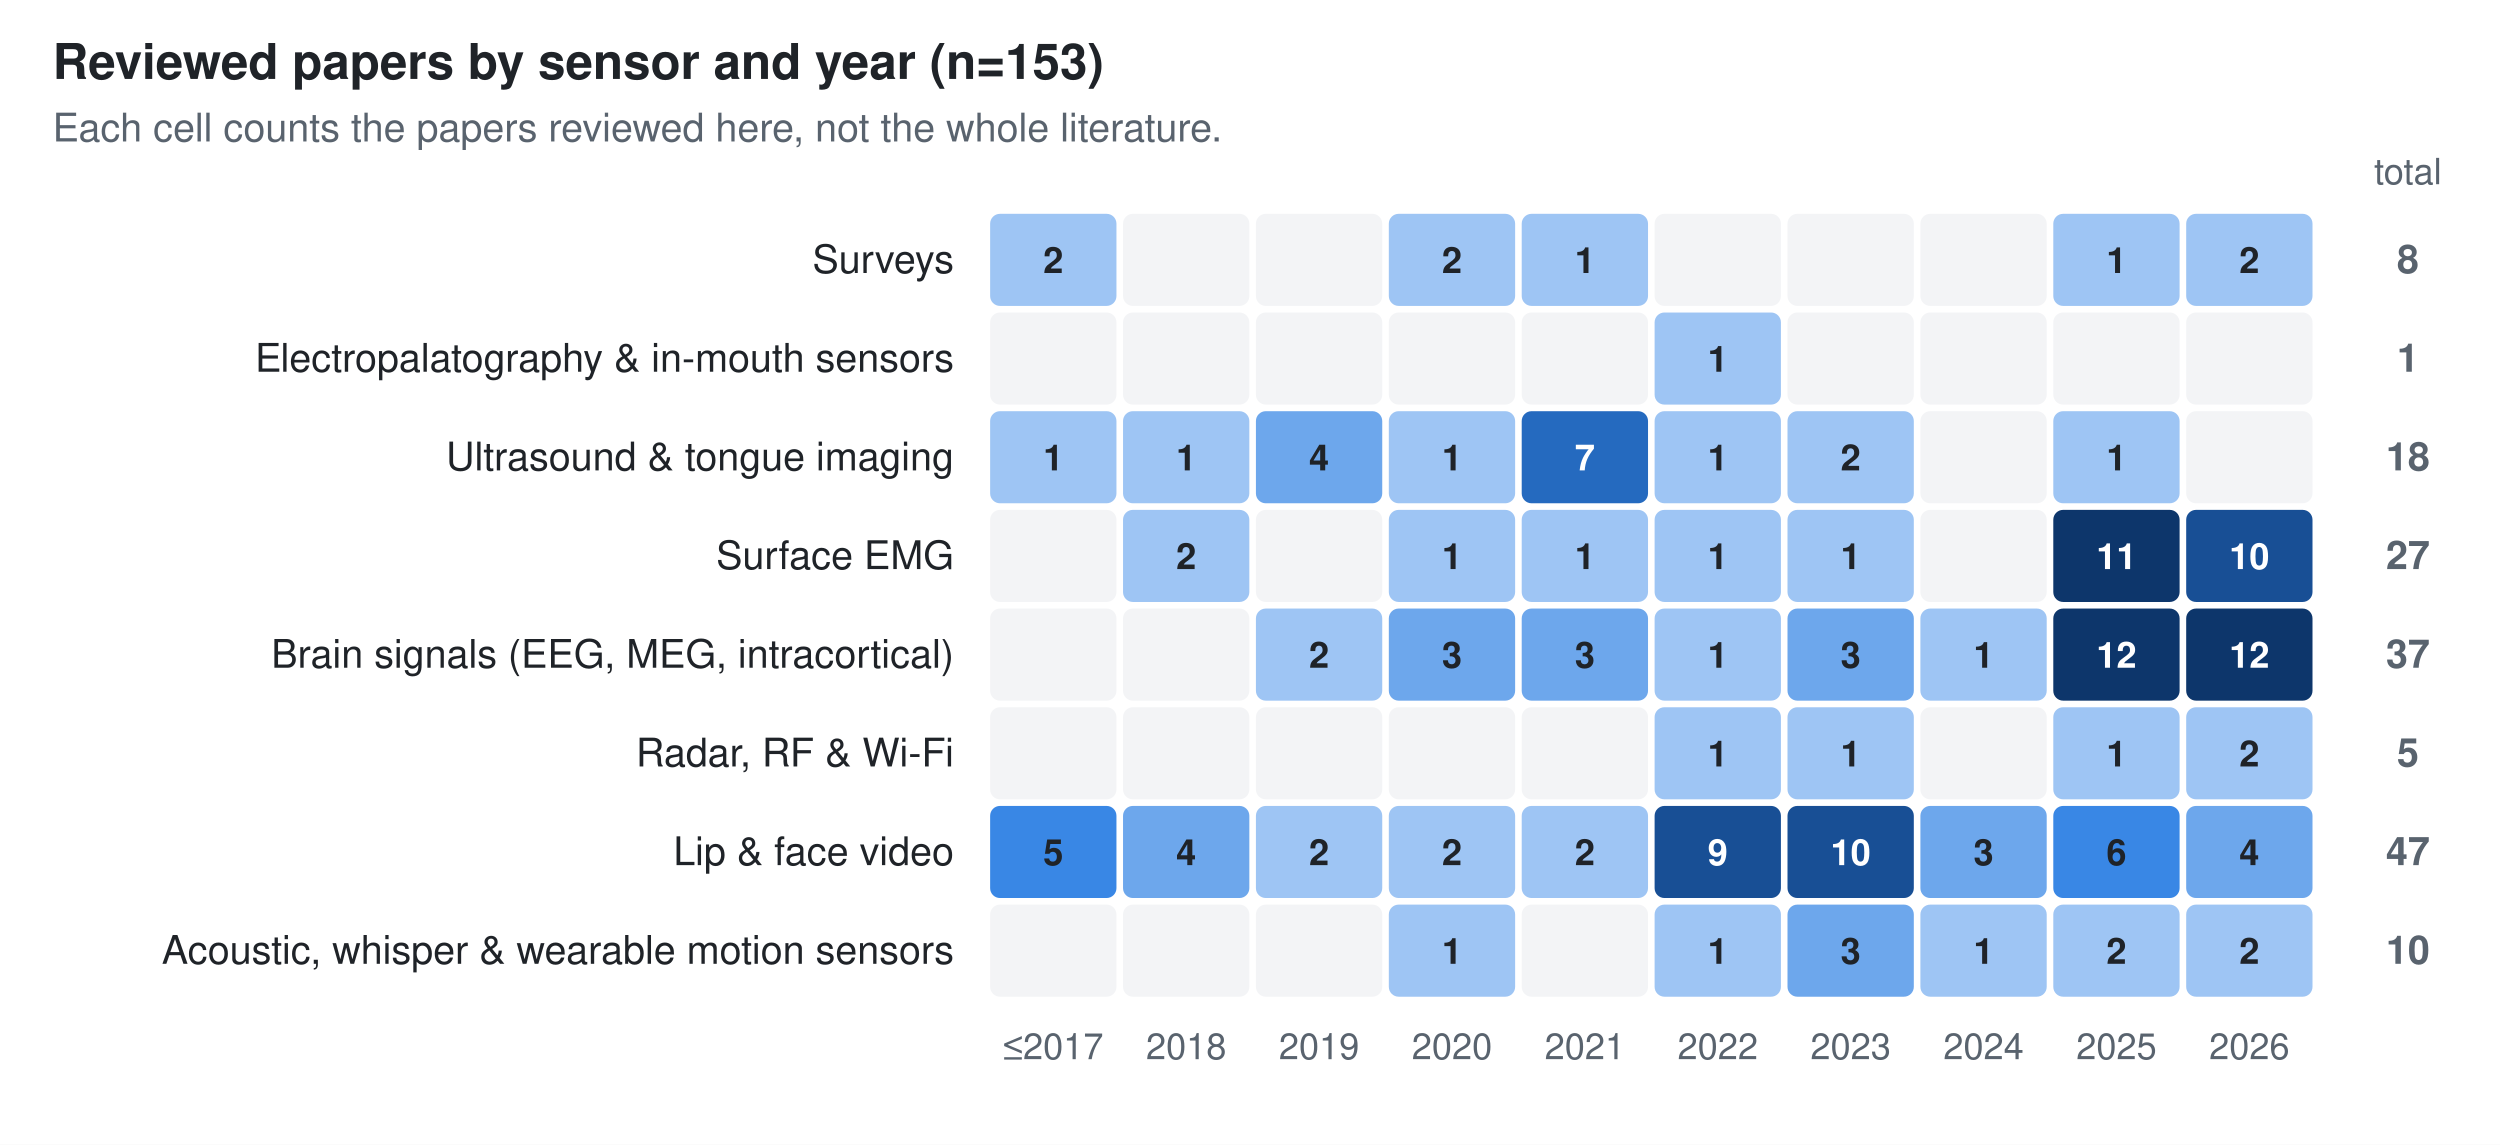
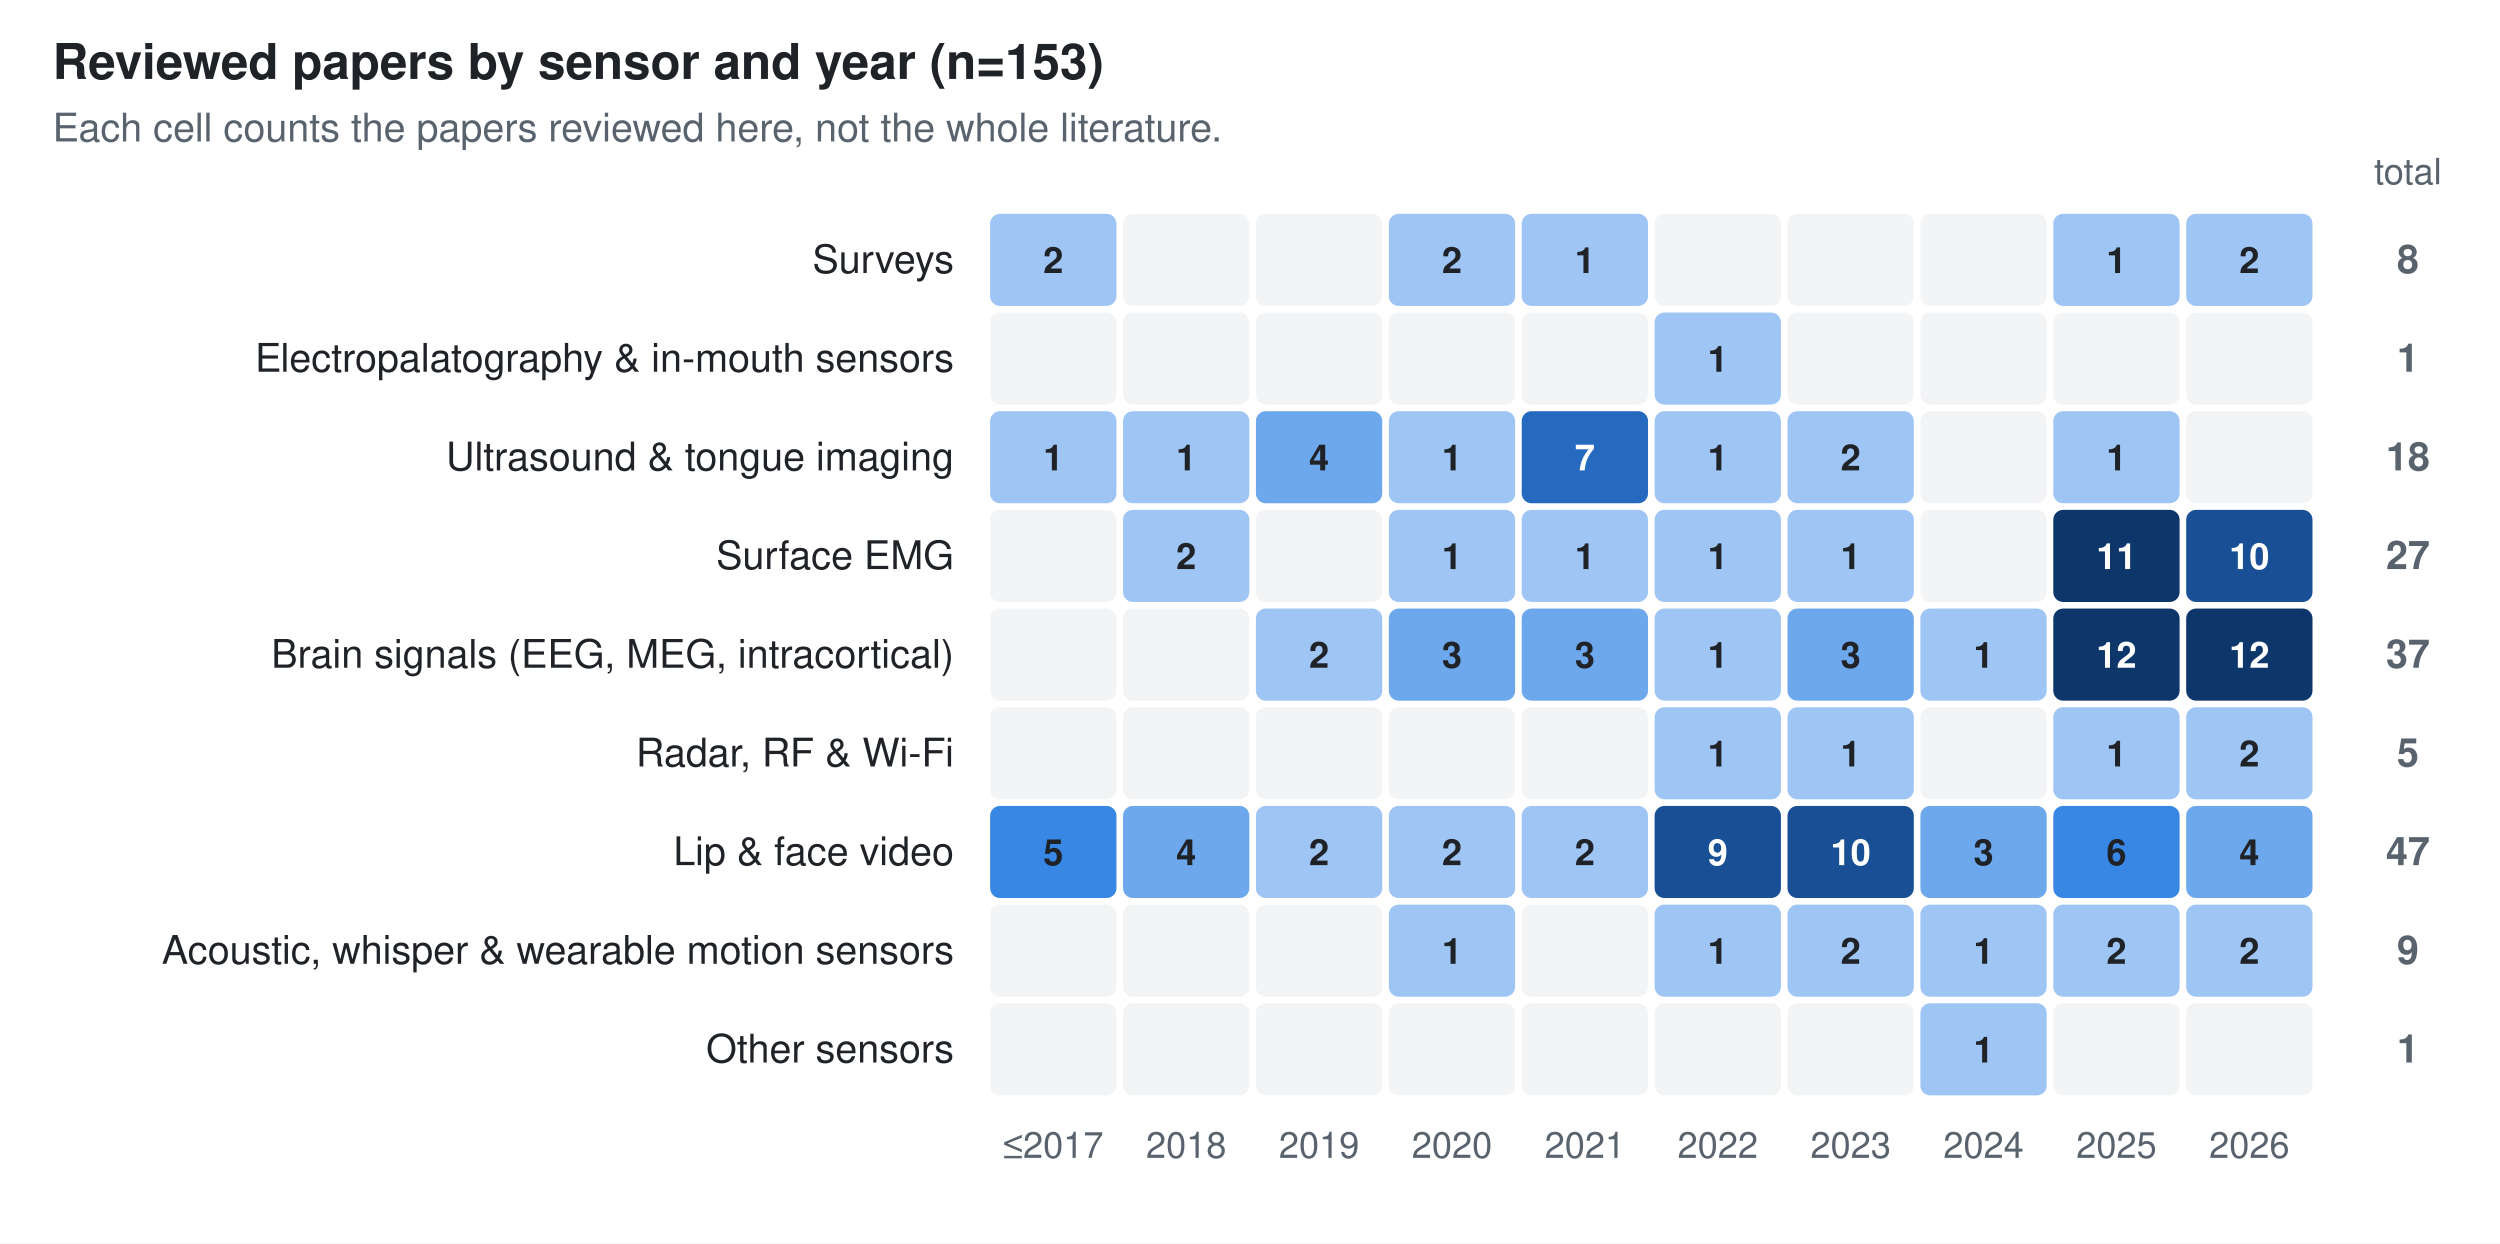
- <svg xmlns="http://www.w3.org/2000/svg" width="760" height="348" viewBox="0 0 760 348" font-family="-apple-system, BlinkMacSystemFont, 'Segoe UI', Helvetica, Arial, sans-serif" role="img" aria-label="Reviewed papers by sensor and year (n=153)">
-   <rect width="760" height="348" fill="#ffffff" />
+ <svg xmlns="http://www.w3.org/2000/svg" width="760" height="378" viewBox="0 0 760 378" font-family="-apple-system, BlinkMacSystemFont, 'Segoe UI', Helvetica, Arial, sans-serif" role="img" aria-label="Reviewed papers by sensor and year (n=153)">
+   <rect width="760" height="378" fill="#ffffff" />
  <text x="16.0" y="24.0" font-size="15" fill="#1f2328" text-anchor="start" font-weight="600">Reviewed papers by sensor and year (n=153)</text>
  <text x="16.0" y="43.0" font-size="12" fill="#59636e" text-anchor="start">Each cell counts the papers reviewed here, not the whole literature.</text>
-   <text x="320.2" y="322.0" font-size="11" fill="#59636e" text-anchor="middle">≤2017</text>
-   <text x="360.6" y="322.0" font-size="11" fill="#59636e" text-anchor="middle">2018</text>
-   <text x="401.0" y="322.0" font-size="11" fill="#59636e" text-anchor="middle">2019</text>
-   <text x="441.4" y="322.0" font-size="11" fill="#59636e" text-anchor="middle">2020</text>
-   <text x="481.8" y="322.0" font-size="11" fill="#59636e" text-anchor="middle">2021</text>
-   <text x="522.2" y="322.0" font-size="11" fill="#59636e" text-anchor="middle">2022</text>
-   <text x="562.6" y="322.0" font-size="11" fill="#59636e" text-anchor="middle">2023</text>
-   <text x="603.0" y="322.0" font-size="11" fill="#59636e" text-anchor="middle">2024</text>
-   <text x="643.4" y="322.0" font-size="11" fill="#59636e" text-anchor="middle">2025</text>
-   <text x="683.8" y="322.0" font-size="11" fill="#59636e" text-anchor="middle">2026</text>
+   <text x="320.2" y="352.0" font-size="11" fill="#59636e" text-anchor="middle">≤2017</text>
+   <text x="360.6" y="352.0" font-size="11" fill="#59636e" text-anchor="middle">2018</text>
+   <text x="401.0" y="352.0" font-size="11" fill="#59636e" text-anchor="middle">2019</text>
+   <text x="441.4" y="352.0" font-size="11" fill="#59636e" text-anchor="middle">2020</text>
+   <text x="481.8" y="352.0" font-size="11" fill="#59636e" text-anchor="middle">2021</text>
+   <text x="522.2" y="352.0" font-size="11" fill="#59636e" text-anchor="middle">2022</text>
+   <text x="562.6" y="352.0" font-size="11" fill="#59636e" text-anchor="middle">2023</text>
+   <text x="603.0" y="352.0" font-size="11" fill="#59636e" text-anchor="middle">2024</text>
+   <text x="643.4" y="352.0" font-size="11" fill="#59636e" text-anchor="middle">2025</text>
+   <text x="683.8" y="352.0" font-size="11" fill="#59636e" text-anchor="middle">2026</text>
  <text x="732.0" y="56.0" font-size="11" fill="#59636e" text-anchor="middle">total</text>
  <text x="290.0" y="83.0" font-size="12" fill="#1f2328" text-anchor="end">Surveys</text>
  <rect x="301.0" y="65.0" width="38.4" height="28.0" rx="3" fill="#9ec5f4" />
  <text x="320.2" y="83.0" font-size="11" fill="#1f2328" text-anchor="middle" font-weight="600">2</text>
  <rect x="341.4" y="65.0" width="38.4" height="28.0" rx="3" fill="#f3f4f6" />
  <rect x="381.8" y="65.0" width="38.4" height="28.0" rx="3" fill="#f3f4f6" />
  <rect x="422.2" y="65.0" width="38.4" height="28.0" rx="3" fill="#9ec5f4" />
  <text x="441.4" y="83.0" font-size="11" fill="#1f2328" text-anchor="middle" font-weight="600">2</text>
  <rect x="462.6" y="65.0" width="38.4" height="28.0" rx="3" fill="#9ec5f4" />
  <text x="481.8" y="83.0" font-size="11" fill="#1f2328" text-anchor="middle" font-weight="600">1</text>
  <rect x="503.0" y="65.0" width="38.4" height="28.0" rx="3" fill="#f3f4f6" />
  <rect x="543.4" y="65.0" width="38.4" height="28.0" rx="3" fill="#f3f4f6" />
  <rect x="583.8" y="65.0" width="38.4" height="28.0" rx="3" fill="#f3f4f6" />
  <rect x="624.2" y="65.0" width="38.4" height="28.0" rx="3" fill="#9ec5f4" />
  <text x="643.4" y="83.0" font-size="11" fill="#1f2328" text-anchor="middle" font-weight="600">1</text>
  <rect x="664.6" y="65.0" width="38.4" height="28.0" rx="3" fill="#9ec5f4" />
  <text x="683.8" y="83.0" font-size="11" fill="#1f2328" text-anchor="middle" font-weight="600">2</text>
  <text x="732.0" y="83.0" font-size="12" fill="#59636e" text-anchor="middle" font-weight="600">8</text>
  <text x="290.0" y="113.0" font-size="12" fill="#1f2328" text-anchor="end">Electropalatography &amp; in-mouth sensors</text>
  <rect x="301.0" y="95.0" width="38.4" height="28.0" rx="3" fill="#f3f4f6" />
  <rect x="341.4" y="95.0" width="38.4" height="28.0" rx="3" fill="#f3f4f6" />
  <rect x="381.8" y="95.0" width="38.4" height="28.0" rx="3" fill="#f3f4f6" />
  <rect x="422.2" y="95.0" width="38.4" height="28.0" rx="3" fill="#f3f4f6" />
  <rect x="462.6" y="95.0" width="38.4" height="28.0" rx="3" fill="#f3f4f6" />
  <rect x="503.0" y="95.0" width="38.4" height="28.0" rx="3" fill="#9ec5f4" />
  <text x="522.2" y="113.0" font-size="11" fill="#1f2328" text-anchor="middle" font-weight="600">1</text>
  <rect x="543.4" y="95.0" width="38.4" height="28.0" rx="3" fill="#f3f4f6" />
  <rect x="583.8" y="95.0" width="38.4" height="28.0" rx="3" fill="#f3f4f6" />
  <rect x="624.2" y="95.0" width="38.4" height="28.0" rx="3" fill="#f3f4f6" />
  <rect x="664.6" y="95.0" width="38.4" height="28.0" rx="3" fill="#f3f4f6" />
  <text x="732.0" y="113.0" font-size="12" fill="#59636e" text-anchor="middle" font-weight="600">1</text>
  <text x="290.0" y="143.0" font-size="12" fill="#1f2328" text-anchor="end">Ultrasound &amp; tongue imaging</text>
  <rect x="301.0" y="125.0" width="38.4" height="28.0" rx="3" fill="#9ec5f4" />
  <text x="320.2" y="143.0" font-size="11" fill="#1f2328" text-anchor="middle" font-weight="600">1</text>
  <rect x="341.4" y="125.0" width="38.4" height="28.0" rx="3" fill="#9ec5f4" />
  <text x="360.6" y="143.0" font-size="11" fill="#1f2328" text-anchor="middle" font-weight="600">1</text>
  <rect x="381.8" y="125.0" width="38.4" height="28.0" rx="3" fill="#6da7ec" />
  <text x="401.0" y="143.0" font-size="11" fill="#1f2328" text-anchor="middle" font-weight="600">4</text>
  <rect x="422.2" y="125.0" width="38.4" height="28.0" rx="3" fill="#9ec5f4" />
  <text x="441.4" y="143.0" font-size="11" fill="#1f2328" text-anchor="middle" font-weight="600">1</text>
  <rect x="462.6" y="125.0" width="38.4" height="28.0" rx="3" fill="#256abf" />
  <text x="481.8" y="143.0" font-size="11" fill="#ffffff" text-anchor="middle" font-weight="600">7</text>
  <rect x="503.0" y="125.0" width="38.4" height="28.0" rx="3" fill="#9ec5f4" />
  <text x="522.2" y="143.0" font-size="11" fill="#1f2328" text-anchor="middle" font-weight="600">1</text>
  <rect x="543.4" y="125.0" width="38.4" height="28.0" rx="3" fill="#9ec5f4" />
  <text x="562.6" y="143.0" font-size="11" fill="#1f2328" text-anchor="middle" font-weight="600">2</text>
  <rect x="583.8" y="125.0" width="38.4" height="28.0" rx="3" fill="#f3f4f6" />
  <rect x="624.2" y="125.0" width="38.4" height="28.0" rx="3" fill="#9ec5f4" />
  <text x="643.4" y="143.0" font-size="11" fill="#1f2328" text-anchor="middle" font-weight="600">1</text>
  <rect x="664.6" y="125.0" width="38.4" height="28.0" rx="3" fill="#f3f4f6" />
  <text x="732.0" y="143.0" font-size="12" fill="#59636e" text-anchor="middle" font-weight="600">18</text>
  <text x="290.0" y="173.0" font-size="12" fill="#1f2328" text-anchor="end">Surface EMG</text>
  <rect x="301.0" y="155.0" width="38.4" height="28.0" rx="3" fill="#f3f4f6" />
  <rect x="341.4" y="155.0" width="38.4" height="28.0" rx="3" fill="#9ec5f4" />
  <text x="360.6" y="173.0" font-size="11" fill="#1f2328" text-anchor="middle" font-weight="600">2</text>
  <rect x="381.8" y="155.0" width="38.4" height="28.0" rx="3" fill="#f3f4f6" />
  <rect x="422.2" y="155.0" width="38.4" height="28.0" rx="3" fill="#9ec5f4" />
  <text x="441.4" y="173.0" font-size="11" fill="#1f2328" text-anchor="middle" font-weight="600">1</text>
  <rect x="462.6" y="155.0" width="38.4" height="28.0" rx="3" fill="#9ec5f4" />
  <text x="481.8" y="173.0" font-size="11" fill="#1f2328" text-anchor="middle" font-weight="600">1</text>
  <rect x="503.0" y="155.0" width="38.4" height="28.0" rx="3" fill="#9ec5f4" />
  <text x="522.2" y="173.0" font-size="11" fill="#1f2328" text-anchor="middle" font-weight="600">1</text>
  <rect x="543.4" y="155.0" width="38.4" height="28.0" rx="3" fill="#9ec5f4" />
  <text x="562.6" y="173.0" font-size="11" fill="#1f2328" text-anchor="middle" font-weight="600">1</text>
  <rect x="583.8" y="155.0" width="38.4" height="28.0" rx="3" fill="#f3f4f6" />
  <rect x="624.2" y="155.0" width="38.4" height="28.0" rx="3" fill="#0d366b" />
  <text x="643.4" y="173.0" font-size="11" fill="#ffffff" text-anchor="middle" font-weight="600">11</text>
  <rect x="664.6" y="155.0" width="38.4" height="28.0" rx="3" fill="#184f95" />
  <text x="683.8" y="173.0" font-size="11" fill="#ffffff" text-anchor="middle" font-weight="600">10</text>
  <text x="732.0" y="173.0" font-size="12" fill="#59636e" text-anchor="middle" font-weight="600">27</text>
  <text x="290.0" y="203.0" font-size="12" fill="#1f2328" text-anchor="end">Brain signals (EEG, MEG, intracortical)</text>
  <rect x="301.0" y="185.0" width="38.4" height="28.0" rx="3" fill="#f3f4f6" />
  <rect x="341.4" y="185.0" width="38.4" height="28.0" rx="3" fill="#f3f4f6" />
  <rect x="381.8" y="185.0" width="38.4" height="28.0" rx="3" fill="#9ec5f4" />
  <text x="401.0" y="203.0" font-size="11" fill="#1f2328" text-anchor="middle" font-weight="600">2</text>
  <rect x="422.2" y="185.0" width="38.4" height="28.0" rx="3" fill="#6da7ec" />
  <text x="441.4" y="203.0" font-size="11" fill="#1f2328" text-anchor="middle" font-weight="600">3</text>
  <rect x="462.6" y="185.0" width="38.4" height="28.0" rx="3" fill="#6da7ec" />
  <text x="481.8" y="203.0" font-size="11" fill="#1f2328" text-anchor="middle" font-weight="600">3</text>
  <rect x="503.0" y="185.0" width="38.4" height="28.0" rx="3" fill="#9ec5f4" />
  <text x="522.2" y="203.0" font-size="11" fill="#1f2328" text-anchor="middle" font-weight="600">1</text>
  <rect x="543.4" y="185.0" width="38.4" height="28.0" rx="3" fill="#6da7ec" />
  <text x="562.6" y="203.0" font-size="11" fill="#1f2328" text-anchor="middle" font-weight="600">3</text>
  <rect x="583.8" y="185.0" width="38.4" height="28.0" rx="3" fill="#9ec5f4" />
  <text x="603.0" y="203.0" font-size="11" fill="#1f2328" text-anchor="middle" font-weight="600">1</text>
  <rect x="624.2" y="185.0" width="38.4" height="28.0" rx="3" fill="#0d366b" />
  <text x="643.4" y="203.0" font-size="11" fill="#ffffff" text-anchor="middle" font-weight="600">12</text>
  <rect x="664.6" y="185.0" width="38.4" height="28.0" rx="3" fill="#0d366b" />
  <text x="683.8" y="203.0" font-size="11" fill="#ffffff" text-anchor="middle" font-weight="600">12</text>
  <text x="732.0" y="203.0" font-size="12" fill="#59636e" text-anchor="middle" font-weight="600">37</text>
  <text x="290.0" y="233.0" font-size="12" fill="#1f2328" text-anchor="end">Radar, RF &amp; Wi-Fi</text>
  <rect x="301.0" y="215.0" width="38.4" height="28.0" rx="3" fill="#f3f4f6" />
  <rect x="341.4" y="215.0" width="38.4" height="28.0" rx="3" fill="#f3f4f6" />
  <rect x="381.8" y="215.0" width="38.4" height="28.0" rx="3" fill="#f3f4f6" />
  <rect x="422.2" y="215.0" width="38.4" height="28.0" rx="3" fill="#f3f4f6" />
  <rect x="462.6" y="215.0" width="38.4" height="28.0" rx="3" fill="#f3f4f6" />
  <rect x="503.0" y="215.0" width="38.4" height="28.0" rx="3" fill="#9ec5f4" />
  <text x="522.2" y="233.0" font-size="11" fill="#1f2328" text-anchor="middle" font-weight="600">1</text>
  <rect x="543.4" y="215.0" width="38.4" height="28.0" rx="3" fill="#9ec5f4" />
  <text x="562.6" y="233.0" font-size="11" fill="#1f2328" text-anchor="middle" font-weight="600">1</text>
  <rect x="583.8" y="215.0" width="38.4" height="28.0" rx="3" fill="#f3f4f6" />
  <rect x="624.2" y="215.0" width="38.4" height="28.0" rx="3" fill="#9ec5f4" />
  <text x="643.4" y="233.0" font-size="11" fill="#1f2328" text-anchor="middle" font-weight="600">1</text>
  <rect x="664.6" y="215.0" width="38.4" height="28.0" rx="3" fill="#9ec5f4" />
  <text x="683.8" y="233.0" font-size="11" fill="#1f2328" text-anchor="middle" font-weight="600">2</text>
  <text x="732.0" y="233.0" font-size="12" fill="#59636e" text-anchor="middle" font-weight="600">5</text>
  <text x="290.0" y="263.0" font-size="12" fill="#1f2328" text-anchor="end">Lip &amp; face video</text>
  <rect x="301.0" y="245.0" width="38.4" height="28.0" rx="3" fill="#3987e5" />
  <text x="320.2" y="263.0" font-size="11" fill="#1f2328" text-anchor="middle" font-weight="600">5</text>
  <rect x="341.4" y="245.0" width="38.4" height="28.0" rx="3" fill="#6da7ec" />
  <text x="360.6" y="263.0" font-size="11" fill="#1f2328" text-anchor="middle" font-weight="600">4</text>
  <rect x="381.8" y="245.0" width="38.4" height="28.0" rx="3" fill="#9ec5f4" />
  <text x="401.0" y="263.0" font-size="11" fill="#1f2328" text-anchor="middle" font-weight="600">2</text>
  <rect x="422.2" y="245.0" width="38.4" height="28.0" rx="3" fill="#9ec5f4" />
  <text x="441.4" y="263.0" font-size="11" fill="#1f2328" text-anchor="middle" font-weight="600">2</text>
  <rect x="462.6" y="245.0" width="38.4" height="28.0" rx="3" fill="#9ec5f4" />
  <text x="481.8" y="263.0" font-size="11" fill="#1f2328" text-anchor="middle" font-weight="600">2</text>
  <rect x="503.0" y="245.0" width="38.4" height="28.0" rx="3" fill="#184f95" />
  <text x="522.2" y="263.0" font-size="11" fill="#ffffff" text-anchor="middle" font-weight="600">9</text>
  <rect x="543.4" y="245.0" width="38.4" height="28.0" rx="3" fill="#184f95" />
  <text x="562.6" y="263.0" font-size="11" fill="#ffffff" text-anchor="middle" font-weight="600">10</text>
  <rect x="583.8" y="245.0" width="38.4" height="28.0" rx="3" fill="#6da7ec" />
  <text x="603.0" y="263.0" font-size="11" fill="#1f2328" text-anchor="middle" font-weight="600">3</text>
  <rect x="624.2" y="245.0" width="38.4" height="28.0" rx="3" fill="#3987e5" />
  <text x="643.4" y="263.0" font-size="11" fill="#1f2328" text-anchor="middle" font-weight="600">6</text>
  <rect x="664.6" y="245.0" width="38.4" height="28.0" rx="3" fill="#6da7ec" />
  <text x="683.8" y="263.0" font-size="11" fill="#1f2328" text-anchor="middle" font-weight="600">4</text>
  <text x="732.0" y="263.0" font-size="12" fill="#59636e" text-anchor="middle" font-weight="600">47</text>
  <text x="290.0" y="293.0" font-size="12" fill="#1f2328" text-anchor="end">Acoustic, whisper &amp; wearable motion sensors</text>
  <rect x="301.0" y="275.0" width="38.4" height="28.0" rx="3" fill="#f3f4f6" />
  <rect x="341.4" y="275.0" width="38.4" height="28.0" rx="3" fill="#f3f4f6" />
  <rect x="381.8" y="275.0" width="38.4" height="28.0" rx="3" fill="#f3f4f6" />
  <rect x="422.2" y="275.0" width="38.4" height="28.0" rx="3" fill="#9ec5f4" />
  <text x="441.4" y="293.0" font-size="11" fill="#1f2328" text-anchor="middle" font-weight="600">1</text>
  <rect x="462.6" y="275.0" width="38.4" height="28.0" rx="3" fill="#f3f4f6" />
  <rect x="503.0" y="275.0" width="38.4" height="28.0" rx="3" fill="#9ec5f4" />
  <text x="522.2" y="293.0" font-size="11" fill="#1f2328" text-anchor="middle" font-weight="600">1</text>
-   <rect x="543.4" y="275.0" width="38.4" height="28.0" rx="3" fill="#6da7ec" />
-   <text x="562.6" y="293.0" font-size="11" fill="#1f2328" text-anchor="middle" font-weight="600">3</text>
+   <rect x="543.4" y="275.0" width="38.4" height="28.0" rx="3" fill="#9ec5f4" />
+   <text x="562.6" y="293.0" font-size="11" fill="#1f2328" text-anchor="middle" font-weight="600">2</text>
  <rect x="583.8" y="275.0" width="38.4" height="28.0" rx="3" fill="#9ec5f4" />
  <text x="603.0" y="293.0" font-size="11" fill="#1f2328" text-anchor="middle" font-weight="600">1</text>
  <rect x="624.2" y="275.0" width="38.4" height="28.0" rx="3" fill="#9ec5f4" />
  <text x="643.4" y="293.0" font-size="11" fill="#1f2328" text-anchor="middle" font-weight="600">2</text>
  <rect x="664.6" y="275.0" width="38.4" height="28.0" rx="3" fill="#9ec5f4" />
  <text x="683.8" y="293.0" font-size="11" fill="#1f2328" text-anchor="middle" font-weight="600">2</text>
-   <text x="732.0" y="293.0" font-size="12" fill="#59636e" text-anchor="middle" font-weight="600">10</text>
+   <text x="732.0" y="293.0" font-size="12" fill="#59636e" text-anchor="middle" font-weight="600">9</text>
+   <text x="290.0" y="323.0" font-size="12" fill="#1f2328" text-anchor="end">Other sensors</text>
+   <rect x="301.0" y="305.0" width="38.4" height="28.0" rx="3" fill="#f3f4f6" />
+   <rect x="341.4" y="305.0" width="38.4" height="28.0" rx="3" fill="#f3f4f6" />
+   <rect x="381.8" y="305.0" width="38.4" height="28.0" rx="3" fill="#f3f4f6" />
+   <rect x="422.2" y="305.0" width="38.4" height="28.0" rx="3" fill="#f3f4f6" />
+   <rect x="462.6" y="305.0" width="38.4" height="28.0" rx="3" fill="#f3f4f6" />
+   <rect x="503.0" y="305.0" width="38.4" height="28.0" rx="3" fill="#f3f4f6" />
+   <rect x="543.4" y="305.0" width="38.4" height="28.0" rx="3" fill="#f3f4f6" />
+   <rect x="583.8" y="305.0" width="38.4" height="28.0" rx="3" fill="#9ec5f4" />
+   <text x="603.0" y="323.0" font-size="11" fill="#1f2328" text-anchor="middle" font-weight="600">1</text>
+   <rect x="624.2" y="305.0" width="38.4" height="28.0" rx="3" fill="#f3f4f6" />
+   <rect x="664.6" y="305.0" width="38.4" height="28.0" rx="3" fill="#f3f4f6" />
+   <text x="732.0" y="323.0" font-size="12" fill="#59636e" text-anchor="middle" font-weight="600">1</text>
</svg>
